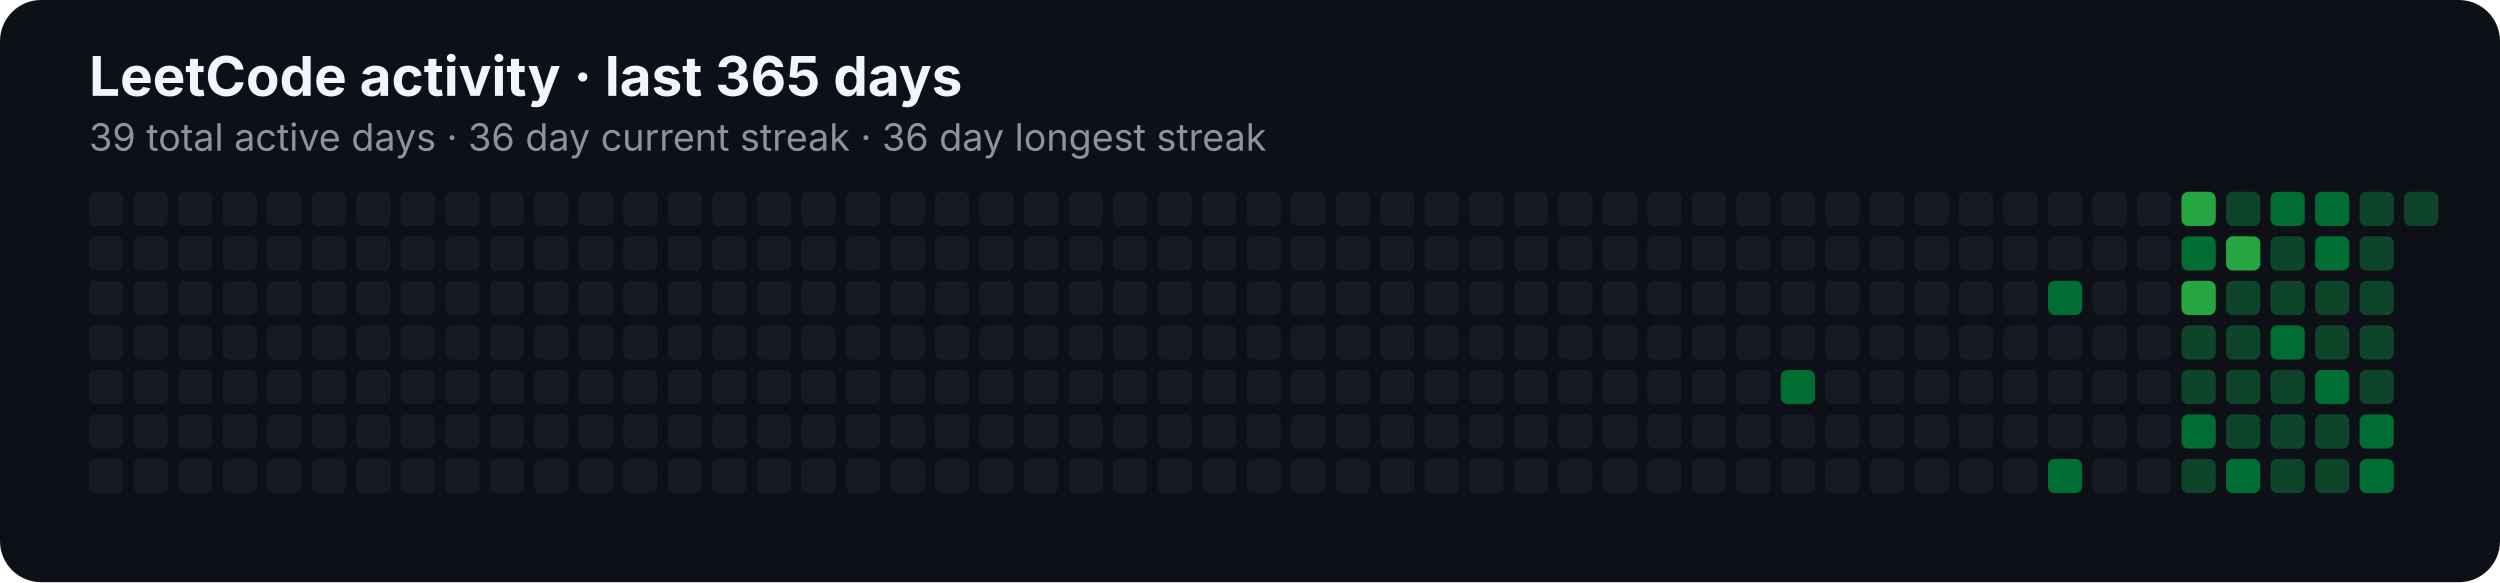
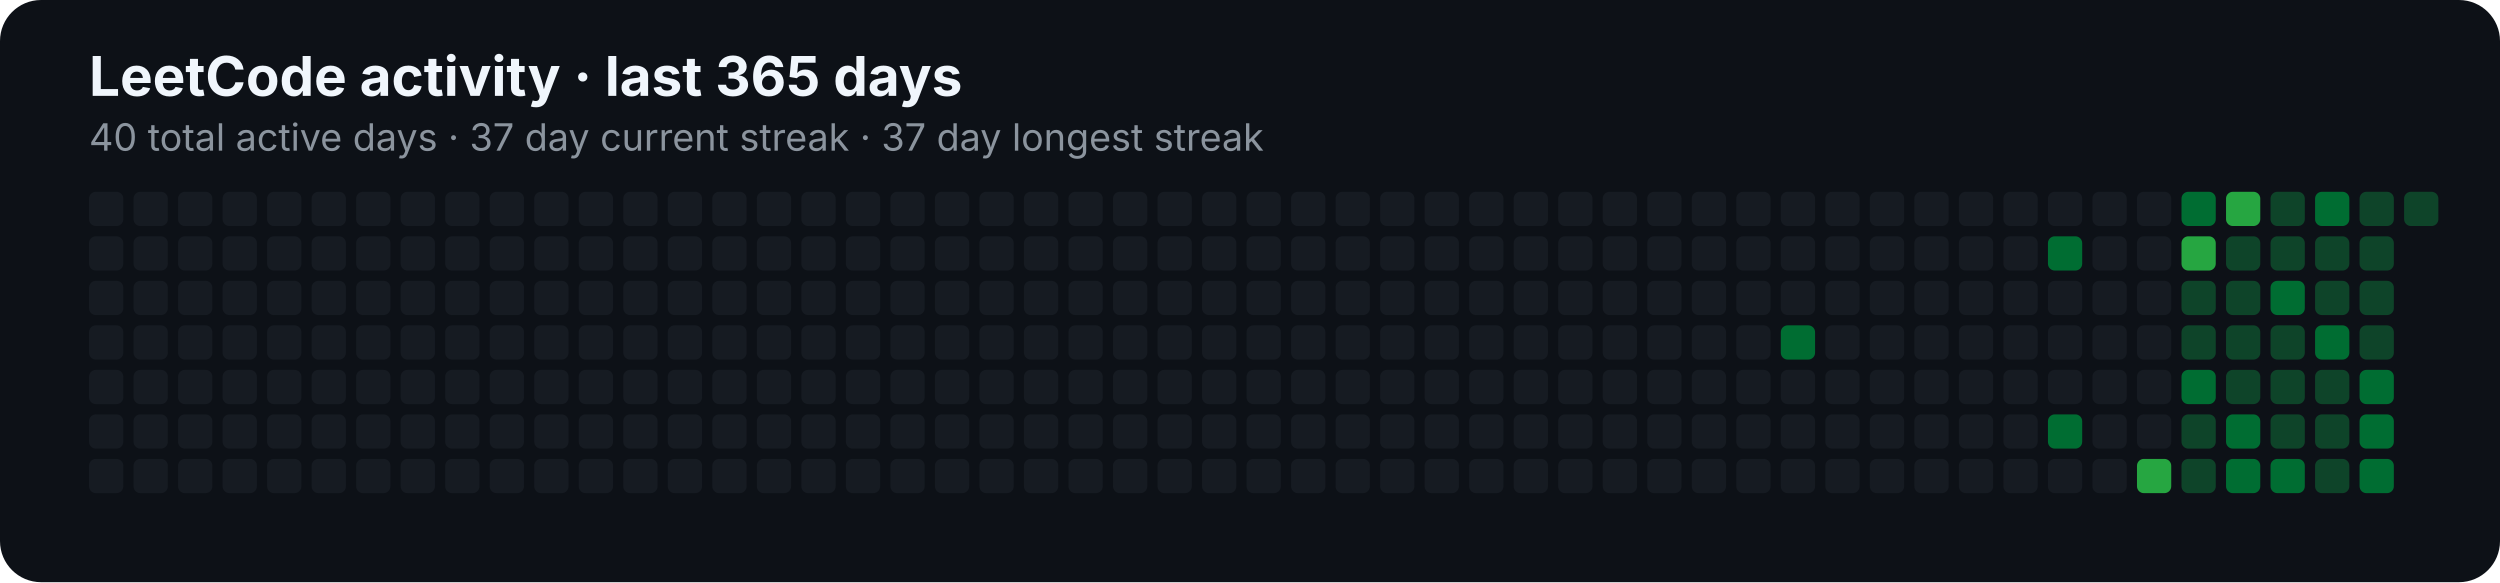
<svg xmlns="http://www.w3.org/2000/svg" width="730" height="170" role="img" aria-label="LeetCode activity over the last 365 days">
  <rect width="100%" height="100%" rx="12" fill="#0d1117" />
  <style>text{font-family:-apple-system,BlinkMacSystemFont,Segoe UI,sans-serif;fill:#8b949e}.h{font-size:16px;font-weight:650;fill:#f0f6fc}.s{font-size:11px}</style>
  <text x="26" y="28" class="h">LeetCode activity · last 365 days</text>
-   <text x="26" y="44" class="s">39 total active days · 36 day current streak · 36 day longest streak</text>
+   <text x="26" y="44" class="s">40 total active days · 37 day current streak · 37 day longest streak</text>
  <rect x="26" y="56" width="10" height="10" rx="2" fill="#161b22" />
  <rect x="26" y="69" width="10" height="10" rx="2" fill="#161b22" />
  <rect x="26" y="82" width="10" height="10" rx="2" fill="#161b22" />
  <rect x="26" y="95" width="10" height="10" rx="2" fill="#161b22" />
  <rect x="26" y="108" width="10" height="10" rx="2" fill="#161b22" />
  <rect x="26" y="121" width="10" height="10" rx="2" fill="#161b22" />
  <rect x="26" y="134" width="10" height="10" rx="2" fill="#161b22" />
  <rect x="39" y="56" width="10" height="10" rx="2" fill="#161b22" />
  <rect x="39" y="69" width="10" height="10" rx="2" fill="#161b22" />
  <rect x="39" y="82" width="10" height="10" rx="2" fill="#161b22" />
  <rect x="39" y="95" width="10" height="10" rx="2" fill="#161b22" />
  <rect x="39" y="108" width="10" height="10" rx="2" fill="#161b22" />
  <rect x="39" y="121" width="10" height="10" rx="2" fill="#161b22" />
  <rect x="39" y="134" width="10" height="10" rx="2" fill="#161b22" />
  <rect x="52" y="56" width="10" height="10" rx="2" fill="#161b22" />
  <rect x="52" y="69" width="10" height="10" rx="2" fill="#161b22" />
  <rect x="52" y="82" width="10" height="10" rx="2" fill="#161b22" />
  <rect x="52" y="95" width="10" height="10" rx="2" fill="#161b22" />
  <rect x="52" y="108" width="10" height="10" rx="2" fill="#161b22" />
  <rect x="52" y="121" width="10" height="10" rx="2" fill="#161b22" />
  <rect x="52" y="134" width="10" height="10" rx="2" fill="#161b22" />
  <rect x="65" y="56" width="10" height="10" rx="2" fill="#161b22" />
  <rect x="65" y="69" width="10" height="10" rx="2" fill="#161b22" />
  <rect x="65" y="82" width="10" height="10" rx="2" fill="#161b22" />
  <rect x="65" y="95" width="10" height="10" rx="2" fill="#161b22" />
  <rect x="65" y="108" width="10" height="10" rx="2" fill="#161b22" />
  <rect x="65" y="121" width="10" height="10" rx="2" fill="#161b22" />
  <rect x="65" y="134" width="10" height="10" rx="2" fill="#161b22" />
  <rect x="78" y="56" width="10" height="10" rx="2" fill="#161b22" />
  <rect x="78" y="69" width="10" height="10" rx="2" fill="#161b22" />
  <rect x="78" y="82" width="10" height="10" rx="2" fill="#161b22" />
  <rect x="78" y="95" width="10" height="10" rx="2" fill="#161b22" />
  <rect x="78" y="108" width="10" height="10" rx="2" fill="#161b22" />
  <rect x="78" y="121" width="10" height="10" rx="2" fill="#161b22" />
  <rect x="78" y="134" width="10" height="10" rx="2" fill="#161b22" />
  <rect x="91" y="56" width="10" height="10" rx="2" fill="#161b22" />
  <rect x="91" y="69" width="10" height="10" rx="2" fill="#161b22" />
  <rect x="91" y="82" width="10" height="10" rx="2" fill="#161b22" />
  <rect x="91" y="95" width="10" height="10" rx="2" fill="#161b22" />
  <rect x="91" y="108" width="10" height="10" rx="2" fill="#161b22" />
  <rect x="91" y="121" width="10" height="10" rx="2" fill="#161b22" />
  <rect x="91" y="134" width="10" height="10" rx="2" fill="#161b22" />
  <rect x="104" y="56" width="10" height="10" rx="2" fill="#161b22" />
  <rect x="104" y="69" width="10" height="10" rx="2" fill="#161b22" />
  <rect x="104" y="82" width="10" height="10" rx="2" fill="#161b22" />
  <rect x="104" y="95" width="10" height="10" rx="2" fill="#161b22" />
  <rect x="104" y="108" width="10" height="10" rx="2" fill="#161b22" />
  <rect x="104" y="121" width="10" height="10" rx="2" fill="#161b22" />
  <rect x="104" y="134" width="10" height="10" rx="2" fill="#161b22" />
  <rect x="117" y="56" width="10" height="10" rx="2" fill="#161b22" />
  <rect x="117" y="69" width="10" height="10" rx="2" fill="#161b22" />
  <rect x="117" y="82" width="10" height="10" rx="2" fill="#161b22" />
  <rect x="117" y="95" width="10" height="10" rx="2" fill="#161b22" />
  <rect x="117" y="108" width="10" height="10" rx="2" fill="#161b22" />
  <rect x="117" y="121" width="10" height="10" rx="2" fill="#161b22" />
  <rect x="117" y="134" width="10" height="10" rx="2" fill="#161b22" />
  <rect x="130" y="56" width="10" height="10" rx="2" fill="#161b22" />
  <rect x="130" y="69" width="10" height="10" rx="2" fill="#161b22" />
  <rect x="130" y="82" width="10" height="10" rx="2" fill="#161b22" />
  <rect x="130" y="95" width="10" height="10" rx="2" fill="#161b22" />
  <rect x="130" y="108" width="10" height="10" rx="2" fill="#161b22" />
  <rect x="130" y="121" width="10" height="10" rx="2" fill="#161b22" />
  <rect x="130" y="134" width="10" height="10" rx="2" fill="#161b22" />
  <rect x="143" y="56" width="10" height="10" rx="2" fill="#161b22" />
  <rect x="143" y="69" width="10" height="10" rx="2" fill="#161b22" />
  <rect x="143" y="82" width="10" height="10" rx="2" fill="#161b22" />
  <rect x="143" y="95" width="10" height="10" rx="2" fill="#161b22" />
  <rect x="143" y="108" width="10" height="10" rx="2" fill="#161b22" />
  <rect x="143" y="121" width="10" height="10" rx="2" fill="#161b22" />
  <rect x="143" y="134" width="10" height="10" rx="2" fill="#161b22" />
  <rect x="156" y="56" width="10" height="10" rx="2" fill="#161b22" />
  <rect x="156" y="69" width="10" height="10" rx="2" fill="#161b22" />
  <rect x="156" y="82" width="10" height="10" rx="2" fill="#161b22" />
  <rect x="156" y="95" width="10" height="10" rx="2" fill="#161b22" />
  <rect x="156" y="108" width="10" height="10" rx="2" fill="#161b22" />
  <rect x="156" y="121" width="10" height="10" rx="2" fill="#161b22" />
  <rect x="156" y="134" width="10" height="10" rx="2" fill="#161b22" />
  <rect x="169" y="56" width="10" height="10" rx="2" fill="#161b22" />
  <rect x="169" y="69" width="10" height="10" rx="2" fill="#161b22" />
  <rect x="169" y="82" width="10" height="10" rx="2" fill="#161b22" />
  <rect x="169" y="95" width="10" height="10" rx="2" fill="#161b22" />
  <rect x="169" y="108" width="10" height="10" rx="2" fill="#161b22" />
  <rect x="169" y="121" width="10" height="10" rx="2" fill="#161b22" />
  <rect x="169" y="134" width="10" height="10" rx="2" fill="#161b22" />
  <rect x="182" y="56" width="10" height="10" rx="2" fill="#161b22" />
  <rect x="182" y="69" width="10" height="10" rx="2" fill="#161b22" />
  <rect x="182" y="82" width="10" height="10" rx="2" fill="#161b22" />
  <rect x="182" y="95" width="10" height="10" rx="2" fill="#161b22" />
  <rect x="182" y="108" width="10" height="10" rx="2" fill="#161b22" />
  <rect x="182" y="121" width="10" height="10" rx="2" fill="#161b22" />
  <rect x="182" y="134" width="10" height="10" rx="2" fill="#161b22" />
  <rect x="195" y="56" width="10" height="10" rx="2" fill="#161b22" />
  <rect x="195" y="69" width="10" height="10" rx="2" fill="#161b22" />
  <rect x="195" y="82" width="10" height="10" rx="2" fill="#161b22" />
  <rect x="195" y="95" width="10" height="10" rx="2" fill="#161b22" />
  <rect x="195" y="108" width="10" height="10" rx="2" fill="#161b22" />
  <rect x="195" y="121" width="10" height="10" rx="2" fill="#161b22" />
  <rect x="195" y="134" width="10" height="10" rx="2" fill="#161b22" />
  <rect x="208" y="56" width="10" height="10" rx="2" fill="#161b22" />
  <rect x="208" y="69" width="10" height="10" rx="2" fill="#161b22" />
  <rect x="208" y="82" width="10" height="10" rx="2" fill="#161b22" />
  <rect x="208" y="95" width="10" height="10" rx="2" fill="#161b22" />
  <rect x="208" y="108" width="10" height="10" rx="2" fill="#161b22" />
  <rect x="208" y="121" width="10" height="10" rx="2" fill="#161b22" />
  <rect x="208" y="134" width="10" height="10" rx="2" fill="#161b22" />
  <rect x="221" y="56" width="10" height="10" rx="2" fill="#161b22" />
  <rect x="221" y="69" width="10" height="10" rx="2" fill="#161b22" />
  <rect x="221" y="82" width="10" height="10" rx="2" fill="#161b22" />
  <rect x="221" y="95" width="10" height="10" rx="2" fill="#161b22" />
  <rect x="221" y="108" width="10" height="10" rx="2" fill="#161b22" />
  <rect x="221" y="121" width="10" height="10" rx="2" fill="#161b22" />
  <rect x="221" y="134" width="10" height="10" rx="2" fill="#161b22" />
  <rect x="234" y="56" width="10" height="10" rx="2" fill="#161b22" />
  <rect x="234" y="69" width="10" height="10" rx="2" fill="#161b22" />
  <rect x="234" y="82" width="10" height="10" rx="2" fill="#161b22" />
  <rect x="234" y="95" width="10" height="10" rx="2" fill="#161b22" />
  <rect x="234" y="108" width="10" height="10" rx="2" fill="#161b22" />
  <rect x="234" y="121" width="10" height="10" rx="2" fill="#161b22" />
  <rect x="234" y="134" width="10" height="10" rx="2" fill="#161b22" />
  <rect x="247" y="56" width="10" height="10" rx="2" fill="#161b22" />
  <rect x="247" y="69" width="10" height="10" rx="2" fill="#161b22" />
  <rect x="247" y="82" width="10" height="10" rx="2" fill="#161b22" />
  <rect x="247" y="95" width="10" height="10" rx="2" fill="#161b22" />
  <rect x="247" y="108" width="10" height="10" rx="2" fill="#161b22" />
  <rect x="247" y="121" width="10" height="10" rx="2" fill="#161b22" />
  <rect x="247" y="134" width="10" height="10" rx="2" fill="#161b22" />
  <rect x="260" y="56" width="10" height="10" rx="2" fill="#161b22" />
  <rect x="260" y="69" width="10" height="10" rx="2" fill="#161b22" />
  <rect x="260" y="82" width="10" height="10" rx="2" fill="#161b22" />
  <rect x="260" y="95" width="10" height="10" rx="2" fill="#161b22" />
  <rect x="260" y="108" width="10" height="10" rx="2" fill="#161b22" />
  <rect x="260" y="121" width="10" height="10" rx="2" fill="#161b22" />
  <rect x="260" y="134" width="10" height="10" rx="2" fill="#161b22" />
  <rect x="273" y="56" width="10" height="10" rx="2" fill="#161b22" />
  <rect x="273" y="69" width="10" height="10" rx="2" fill="#161b22" />
  <rect x="273" y="82" width="10" height="10" rx="2" fill="#161b22" />
  <rect x="273" y="95" width="10" height="10" rx="2" fill="#161b22" />
  <rect x="273" y="108" width="10" height="10" rx="2" fill="#161b22" />
  <rect x="273" y="121" width="10" height="10" rx="2" fill="#161b22" />
  <rect x="273" y="134" width="10" height="10" rx="2" fill="#161b22" />
  <rect x="286" y="56" width="10" height="10" rx="2" fill="#161b22" />
  <rect x="286" y="69" width="10" height="10" rx="2" fill="#161b22" />
  <rect x="286" y="82" width="10" height="10" rx="2" fill="#161b22" />
  <rect x="286" y="95" width="10" height="10" rx="2" fill="#161b22" />
  <rect x="286" y="108" width="10" height="10" rx="2" fill="#161b22" />
  <rect x="286" y="121" width="10" height="10" rx="2" fill="#161b22" />
  <rect x="286" y="134" width="10" height="10" rx="2" fill="#161b22" />
  <rect x="299" y="56" width="10" height="10" rx="2" fill="#161b22" />
  <rect x="299" y="69" width="10" height="10" rx="2" fill="#161b22" />
  <rect x="299" y="82" width="10" height="10" rx="2" fill="#161b22" />
  <rect x="299" y="95" width="10" height="10" rx="2" fill="#161b22" />
  <rect x="299" y="108" width="10" height="10" rx="2" fill="#161b22" />
  <rect x="299" y="121" width="10" height="10" rx="2" fill="#161b22" />
  <rect x="299" y="134" width="10" height="10" rx="2" fill="#161b22" />
  <rect x="312" y="56" width="10" height="10" rx="2" fill="#161b22" />
  <rect x="312" y="69" width="10" height="10" rx="2" fill="#161b22" />
  <rect x="312" y="82" width="10" height="10" rx="2" fill="#161b22" />
  <rect x="312" y="95" width="10" height="10" rx="2" fill="#161b22" />
  <rect x="312" y="108" width="10" height="10" rx="2" fill="#161b22" />
  <rect x="312" y="121" width="10" height="10" rx="2" fill="#161b22" />
  <rect x="312" y="134" width="10" height="10" rx="2" fill="#161b22" />
  <rect x="325" y="56" width="10" height="10" rx="2" fill="#161b22" />
  <rect x="325" y="69" width="10" height="10" rx="2" fill="#161b22" />
  <rect x="325" y="82" width="10" height="10" rx="2" fill="#161b22" />
  <rect x="325" y="95" width="10" height="10" rx="2" fill="#161b22" />
  <rect x="325" y="108" width="10" height="10" rx="2" fill="#161b22" />
  <rect x="325" y="121" width="10" height="10" rx="2" fill="#161b22" />
  <rect x="325" y="134" width="10" height="10" rx="2" fill="#161b22" />
  <rect x="338" y="56" width="10" height="10" rx="2" fill="#161b22" />
  <rect x="338" y="69" width="10" height="10" rx="2" fill="#161b22" />
  <rect x="338" y="82" width="10" height="10" rx="2" fill="#161b22" />
  <rect x="338" y="95" width="10" height="10" rx="2" fill="#161b22" />
  <rect x="338" y="108" width="10" height="10" rx="2" fill="#161b22" />
  <rect x="338" y="121" width="10" height="10" rx="2" fill="#161b22" />
  <rect x="338" y="134" width="10" height="10" rx="2" fill="#161b22" />
  <rect x="351" y="56" width="10" height="10" rx="2" fill="#161b22" />
  <rect x="351" y="69" width="10" height="10" rx="2" fill="#161b22" />
  <rect x="351" y="82" width="10" height="10" rx="2" fill="#161b22" />
  <rect x="351" y="95" width="10" height="10" rx="2" fill="#161b22" />
  <rect x="351" y="108" width="10" height="10" rx="2" fill="#161b22" />
  <rect x="351" y="121" width="10" height="10" rx="2" fill="#161b22" />
  <rect x="351" y="134" width="10" height="10" rx="2" fill="#161b22" />
  <rect x="364" y="56" width="10" height="10" rx="2" fill="#161b22" />
  <rect x="364" y="69" width="10" height="10" rx="2" fill="#161b22" />
  <rect x="364" y="82" width="10" height="10" rx="2" fill="#161b22" />
  <rect x="364" y="95" width="10" height="10" rx="2" fill="#161b22" />
  <rect x="364" y="108" width="10" height="10" rx="2" fill="#161b22" />
  <rect x="364" y="121" width="10" height="10" rx="2" fill="#161b22" />
  <rect x="364" y="134" width="10" height="10" rx="2" fill="#161b22" />
  <rect x="377" y="56" width="10" height="10" rx="2" fill="#161b22" />
  <rect x="377" y="69" width="10" height="10" rx="2" fill="#161b22" />
  <rect x="377" y="82" width="10" height="10" rx="2" fill="#161b22" />
  <rect x="377" y="95" width="10" height="10" rx="2" fill="#161b22" />
  <rect x="377" y="108" width="10" height="10" rx="2" fill="#161b22" />
  <rect x="377" y="121" width="10" height="10" rx="2" fill="#161b22" />
  <rect x="377" y="134" width="10" height="10" rx="2" fill="#161b22" />
  <rect x="390" y="56" width="10" height="10" rx="2" fill="#161b22" />
  <rect x="390" y="69" width="10" height="10" rx="2" fill="#161b22" />
  <rect x="390" y="82" width="10" height="10" rx="2" fill="#161b22" />
  <rect x="390" y="95" width="10" height="10" rx="2" fill="#161b22" />
  <rect x="390" y="108" width="10" height="10" rx="2" fill="#161b22" />
  <rect x="390" y="121" width="10" height="10" rx="2" fill="#161b22" />
  <rect x="390" y="134" width="10" height="10" rx="2" fill="#161b22" />
  <rect x="403" y="56" width="10" height="10" rx="2" fill="#161b22" />
  <rect x="403" y="69" width="10" height="10" rx="2" fill="#161b22" />
  <rect x="403" y="82" width="10" height="10" rx="2" fill="#161b22" />
  <rect x="403" y="95" width="10" height="10" rx="2" fill="#161b22" />
  <rect x="403" y="108" width="10" height="10" rx="2" fill="#161b22" />
  <rect x="403" y="121" width="10" height="10" rx="2" fill="#161b22" />
  <rect x="403" y="134" width="10" height="10" rx="2" fill="#161b22" />
  <rect x="416" y="56" width="10" height="10" rx="2" fill="#161b22" />
  <rect x="416" y="69" width="10" height="10" rx="2" fill="#161b22" />
  <rect x="416" y="82" width="10" height="10" rx="2" fill="#161b22" />
  <rect x="416" y="95" width="10" height="10" rx="2" fill="#161b22" />
  <rect x="416" y="108" width="10" height="10" rx="2" fill="#161b22" />
  <rect x="416" y="121" width="10" height="10" rx="2" fill="#161b22" />
  <rect x="416" y="134" width="10" height="10" rx="2" fill="#161b22" />
  <rect x="429" y="56" width="10" height="10" rx="2" fill="#161b22" />
  <rect x="429" y="69" width="10" height="10" rx="2" fill="#161b22" />
  <rect x="429" y="82" width="10" height="10" rx="2" fill="#161b22" />
  <rect x="429" y="95" width="10" height="10" rx="2" fill="#161b22" />
  <rect x="429" y="108" width="10" height="10" rx="2" fill="#161b22" />
  <rect x="429" y="121" width="10" height="10" rx="2" fill="#161b22" />
  <rect x="429" y="134" width="10" height="10" rx="2" fill="#161b22" />
  <rect x="442" y="56" width="10" height="10" rx="2" fill="#161b22" />
  <rect x="442" y="69" width="10" height="10" rx="2" fill="#161b22" />
  <rect x="442" y="82" width="10" height="10" rx="2" fill="#161b22" />
  <rect x="442" y="95" width="10" height="10" rx="2" fill="#161b22" />
  <rect x="442" y="108" width="10" height="10" rx="2" fill="#161b22" />
  <rect x="442" y="121" width="10" height="10" rx="2" fill="#161b22" />
  <rect x="442" y="134" width="10" height="10" rx="2" fill="#161b22" />
  <rect x="455" y="56" width="10" height="10" rx="2" fill="#161b22" />
  <rect x="455" y="69" width="10" height="10" rx="2" fill="#161b22" />
  <rect x="455" y="82" width="10" height="10" rx="2" fill="#161b22" />
  <rect x="455" y="95" width="10" height="10" rx="2" fill="#161b22" />
  <rect x="455" y="108" width="10" height="10" rx="2" fill="#161b22" />
  <rect x="455" y="121" width="10" height="10" rx="2" fill="#161b22" />
  <rect x="455" y="134" width="10" height="10" rx="2" fill="#161b22" />
  <rect x="468" y="56" width="10" height="10" rx="2" fill="#161b22" />
  <rect x="468" y="69" width="10" height="10" rx="2" fill="#161b22" />
  <rect x="468" y="82" width="10" height="10" rx="2" fill="#161b22" />
  <rect x="468" y="95" width="10" height="10" rx="2" fill="#161b22" />
  <rect x="468" y="108" width="10" height="10" rx="2" fill="#161b22" />
  <rect x="468" y="121" width="10" height="10" rx="2" fill="#161b22" />
  <rect x="468" y="134" width="10" height="10" rx="2" fill="#161b22" />
  <rect x="481" y="56" width="10" height="10" rx="2" fill="#161b22" />
  <rect x="481" y="69" width="10" height="10" rx="2" fill="#161b22" />
  <rect x="481" y="82" width="10" height="10" rx="2" fill="#161b22" />
  <rect x="481" y="95" width="10" height="10" rx="2" fill="#161b22" />
  <rect x="481" y="108" width="10" height="10" rx="2" fill="#161b22" />
  <rect x="481" y="121" width="10" height="10" rx="2" fill="#161b22" />
  <rect x="481" y="134" width="10" height="10" rx="2" fill="#161b22" />
  <rect x="494" y="56" width="10" height="10" rx="2" fill="#161b22" />
  <rect x="494" y="69" width="10" height="10" rx="2" fill="#161b22" />
  <rect x="494" y="82" width="10" height="10" rx="2" fill="#161b22" />
  <rect x="494" y="95" width="10" height="10" rx="2" fill="#161b22" />
  <rect x="494" y="108" width="10" height="10" rx="2" fill="#161b22" />
  <rect x="494" y="121" width="10" height="10" rx="2" fill="#161b22" />
  <rect x="494" y="134" width="10" height="10" rx="2" fill="#161b22" />
  <rect x="507" y="56" width="10" height="10" rx="2" fill="#161b22" />
  <rect x="507" y="69" width="10" height="10" rx="2" fill="#161b22" />
  <rect x="507" y="82" width="10" height="10" rx="2" fill="#161b22" />
  <rect x="507" y="95" width="10" height="10" rx="2" fill="#161b22" />
  <rect x="507" y="108" width="10" height="10" rx="2" fill="#161b22" />
  <rect x="507" y="121" width="10" height="10" rx="2" fill="#161b22" />
  <rect x="507" y="134" width="10" height="10" rx="2" fill="#161b22" />
  <rect x="520" y="56" width="10" height="10" rx="2" fill="#161b22" />
  <rect x="520" y="69" width="10" height="10" rx="2" fill="#161b22" />
  <rect x="520" y="82" width="10" height="10" rx="2" fill="#161b22" />
-   <rect x="520" y="95" width="10" height="10" rx="2" fill="#161b22" />
-   <rect x="520" y="108" width="10" height="10" rx="2" fill="#006d32" />
+   <rect x="520" y="95" width="10" height="10" rx="2" fill="#006d32" />
+   <rect x="520" y="108" width="10" height="10" rx="2" fill="#161b22" />
  <rect x="520" y="121" width="10" height="10" rx="2" fill="#161b22" />
  <rect x="520" y="134" width="10" height="10" rx="2" fill="#161b22" />
  <rect x="533" y="56" width="10" height="10" rx="2" fill="#161b22" />
  <rect x="533" y="69" width="10" height="10" rx="2" fill="#161b22" />
  <rect x="533" y="82" width="10" height="10" rx="2" fill="#161b22" />
  <rect x="533" y="95" width="10" height="10" rx="2" fill="#161b22" />
  <rect x="533" y="108" width="10" height="10" rx="2" fill="#161b22" />
  <rect x="533" y="121" width="10" height="10" rx="2" fill="#161b22" />
  <rect x="533" y="134" width="10" height="10" rx="2" fill="#161b22" />
  <rect x="546" y="56" width="10" height="10" rx="2" fill="#161b22" />
  <rect x="546" y="69" width="10" height="10" rx="2" fill="#161b22" />
  <rect x="546" y="82" width="10" height="10" rx="2" fill="#161b22" />
  <rect x="546" y="95" width="10" height="10" rx="2" fill="#161b22" />
  <rect x="546" y="108" width="10" height="10" rx="2" fill="#161b22" />
  <rect x="546" y="121" width="10" height="10" rx="2" fill="#161b22" />
  <rect x="546" y="134" width="10" height="10" rx="2" fill="#161b22" />
  <rect x="559" y="56" width="10" height="10" rx="2" fill="#161b22" />
  <rect x="559" y="69" width="10" height="10" rx="2" fill="#161b22" />
  <rect x="559" y="82" width="10" height="10" rx="2" fill="#161b22" />
  <rect x="559" y="95" width="10" height="10" rx="2" fill="#161b22" />
  <rect x="559" y="108" width="10" height="10" rx="2" fill="#161b22" />
  <rect x="559" y="121" width="10" height="10" rx="2" fill="#161b22" />
  <rect x="559" y="134" width="10" height="10" rx="2" fill="#161b22" />
  <rect x="572" y="56" width="10" height="10" rx="2" fill="#161b22" />
  <rect x="572" y="69" width="10" height="10" rx="2" fill="#161b22" />
  <rect x="572" y="82" width="10" height="10" rx="2" fill="#161b22" />
  <rect x="572" y="95" width="10" height="10" rx="2" fill="#161b22" />
  <rect x="572" y="108" width="10" height="10" rx="2" fill="#161b22" />
  <rect x="572" y="121" width="10" height="10" rx="2" fill="#161b22" />
  <rect x="572" y="134" width="10" height="10" rx="2" fill="#161b22" />
  <rect x="585" y="56" width="10" height="10" rx="2" fill="#161b22" />
  <rect x="585" y="69" width="10" height="10" rx="2" fill="#161b22" />
  <rect x="585" y="82" width="10" height="10" rx="2" fill="#161b22" />
  <rect x="585" y="95" width="10" height="10" rx="2" fill="#161b22" />
  <rect x="585" y="108" width="10" height="10" rx="2" fill="#161b22" />
  <rect x="585" y="121" width="10" height="10" rx="2" fill="#161b22" />
  <rect x="585" y="134" width="10" height="10" rx="2" fill="#161b22" />
  <rect x="598" y="56" width="10" height="10" rx="2" fill="#161b22" />
-   <rect x="598" y="69" width="10" height="10" rx="2" fill="#161b22" />
-   <rect x="598" y="82" width="10" height="10" rx="2" fill="#006d32" />
+   <rect x="598" y="69" width="10" height="10" rx="2" fill="#006d32" />
+   <rect x="598" y="82" width="10" height="10" rx="2" fill="#161b22" />
  <rect x="598" y="95" width="10" height="10" rx="2" fill="#161b22" />
  <rect x="598" y="108" width="10" height="10" rx="2" fill="#161b22" />
-   <rect x="598" y="121" width="10" height="10" rx="2" fill="#161b22" />
-   <rect x="598" y="134" width="10" height="10" rx="2" fill="#006d32" />
+   <rect x="598" y="121" width="10" height="10" rx="2" fill="#006d32" />
+   <rect x="598" y="134" width="10" height="10" rx="2" fill="#161b22" />
  <rect x="611" y="56" width="10" height="10" rx="2" fill="#161b22" />
  <rect x="611" y="69" width="10" height="10" rx="2" fill="#161b22" />
  <rect x="611" y="82" width="10" height="10" rx="2" fill="#161b22" />
  <rect x="611" y="95" width="10" height="10" rx="2" fill="#161b22" />
  <rect x="611" y="108" width="10" height="10" rx="2" fill="#161b22" />
  <rect x="611" y="121" width="10" height="10" rx="2" fill="#161b22" />
  <rect x="611" y="134" width="10" height="10" rx="2" fill="#161b22" />
  <rect x="624" y="56" width="10" height="10" rx="2" fill="#161b22" />
  <rect x="624" y="69" width="10" height="10" rx="2" fill="#161b22" />
  <rect x="624" y="82" width="10" height="10" rx="2" fill="#161b22" />
  <rect x="624" y="95" width="10" height="10" rx="2" fill="#161b22" />
  <rect x="624" y="108" width="10" height="10" rx="2" fill="#161b22" />
  <rect x="624" y="121" width="10" height="10" rx="2" fill="#161b22" />
-   <rect x="624" y="134" width="10" height="10" rx="2" fill="#161b22" />
-   <rect x="637" y="56" width="10" height="10" rx="2" fill="#26a641" />
-   <rect x="637" y="69" width="10" height="10" rx="2" fill="#006d32" />
-   <rect x="637" y="82" width="10" height="10" rx="2" fill="#26a641" />
+   <rect x="624" y="134" width="10" height="10" rx="2" fill="#26a641" />
+   <rect x="637" y="56" width="10" height="10" rx="2" fill="#006d32" />
+   <rect x="637" y="69" width="10" height="10" rx="2" fill="#26a641" />
+   <rect x="637" y="82" width="10" height="10" rx="2" fill="#0e4429" />
  <rect x="637" y="95" width="10" height="10" rx="2" fill="#0e4429" />
-   <rect x="637" y="108" width="10" height="10" rx="2" fill="#0e4429" />
-   <rect x="637" y="121" width="10" height="10" rx="2" fill="#006d32" />
+   <rect x="637" y="108" width="10" height="10" rx="2" fill="#006d32" />
+   <rect x="637" y="121" width="10" height="10" rx="2" fill="#0e4429" />
  <rect x="637" y="134" width="10" height="10" rx="2" fill="#0e4429" />
-   <rect x="650" y="56" width="10" height="10" rx="2" fill="#0e4429" />
-   <rect x="650" y="69" width="10" height="10" rx="2" fill="#26a641" />
+   <rect x="650" y="56" width="10" height="10" rx="2" fill="#26a641" />
+   <rect x="650" y="69" width="10" height="10" rx="2" fill="#0e4429" />
  <rect x="650" y="82" width="10" height="10" rx="2" fill="#0e4429" />
  <rect x="650" y="95" width="10" height="10" rx="2" fill="#0e4429" />
  <rect x="650" y="108" width="10" height="10" rx="2" fill="#0e4429" />
-   <rect x="650" y="121" width="10" height="10" rx="2" fill="#0e4429" />
+   <rect x="650" y="121" width="10" height="10" rx="2" fill="#006d32" />
  <rect x="650" y="134" width="10" height="10" rx="2" fill="#006d32" />
-   <rect x="663" y="56" width="10" height="10" rx="2" fill="#006d32" />
+   <rect x="663" y="56" width="10" height="10" rx="2" fill="#0e4429" />
  <rect x="663" y="69" width="10" height="10" rx="2" fill="#0e4429" />
-   <rect x="663" y="82" width="10" height="10" rx="2" fill="#0e4429" />
-   <rect x="663" y="95" width="10" height="10" rx="2" fill="#006d32" />
+   <rect x="663" y="82" width="10" height="10" rx="2" fill="#006d32" />
+   <rect x="663" y="95" width="10" height="10" rx="2" fill="#0e4429" />
  <rect x="663" y="108" width="10" height="10" rx="2" fill="#0e4429" />
  <rect x="663" y="121" width="10" height="10" rx="2" fill="#0e4429" />
-   <rect x="663" y="134" width="10" height="10" rx="2" fill="#0e4429" />
+   <rect x="663" y="134" width="10" height="10" rx="2" fill="#006d32" />
  <rect x="676" y="56" width="10" height="10" rx="2" fill="#006d32" />
-   <rect x="676" y="69" width="10" height="10" rx="2" fill="#006d32" />
+   <rect x="676" y="69" width="10" height="10" rx="2" fill="#0e4429" />
  <rect x="676" y="82" width="10" height="10" rx="2" fill="#0e4429" />
-   <rect x="676" y="95" width="10" height="10" rx="2" fill="#0e4429" />
-   <rect x="676" y="108" width="10" height="10" rx="2" fill="#006d32" />
+   <rect x="676" y="95" width="10" height="10" rx="2" fill="#006d32" />
+   <rect x="676" y="108" width="10" height="10" rx="2" fill="#0e4429" />
  <rect x="676" y="121" width="10" height="10" rx="2" fill="#0e4429" />
  <rect x="676" y="134" width="10" height="10" rx="2" fill="#0e4429" />
  <rect x="689" y="56" width="10" height="10" rx="2" fill="#0e4429" />
  <rect x="689" y="69" width="10" height="10" rx="2" fill="#0e4429" />
  <rect x="689" y="82" width="10" height="10" rx="2" fill="#0e4429" />
  <rect x="689" y="95" width="10" height="10" rx="2" fill="#0e4429" />
-   <rect x="689" y="108" width="10" height="10" rx="2" fill="#0e4429" />
+   <rect x="689" y="108" width="10" height="10" rx="2" fill="#006d32" />
  <rect x="689" y="121" width="10" height="10" rx="2" fill="#006d32" />
  <rect x="689" y="134" width="10" height="10" rx="2" fill="#006d32" />
  <rect x="702" y="56" width="10" height="10" rx="2" fill="#0e4429" />
</svg>
